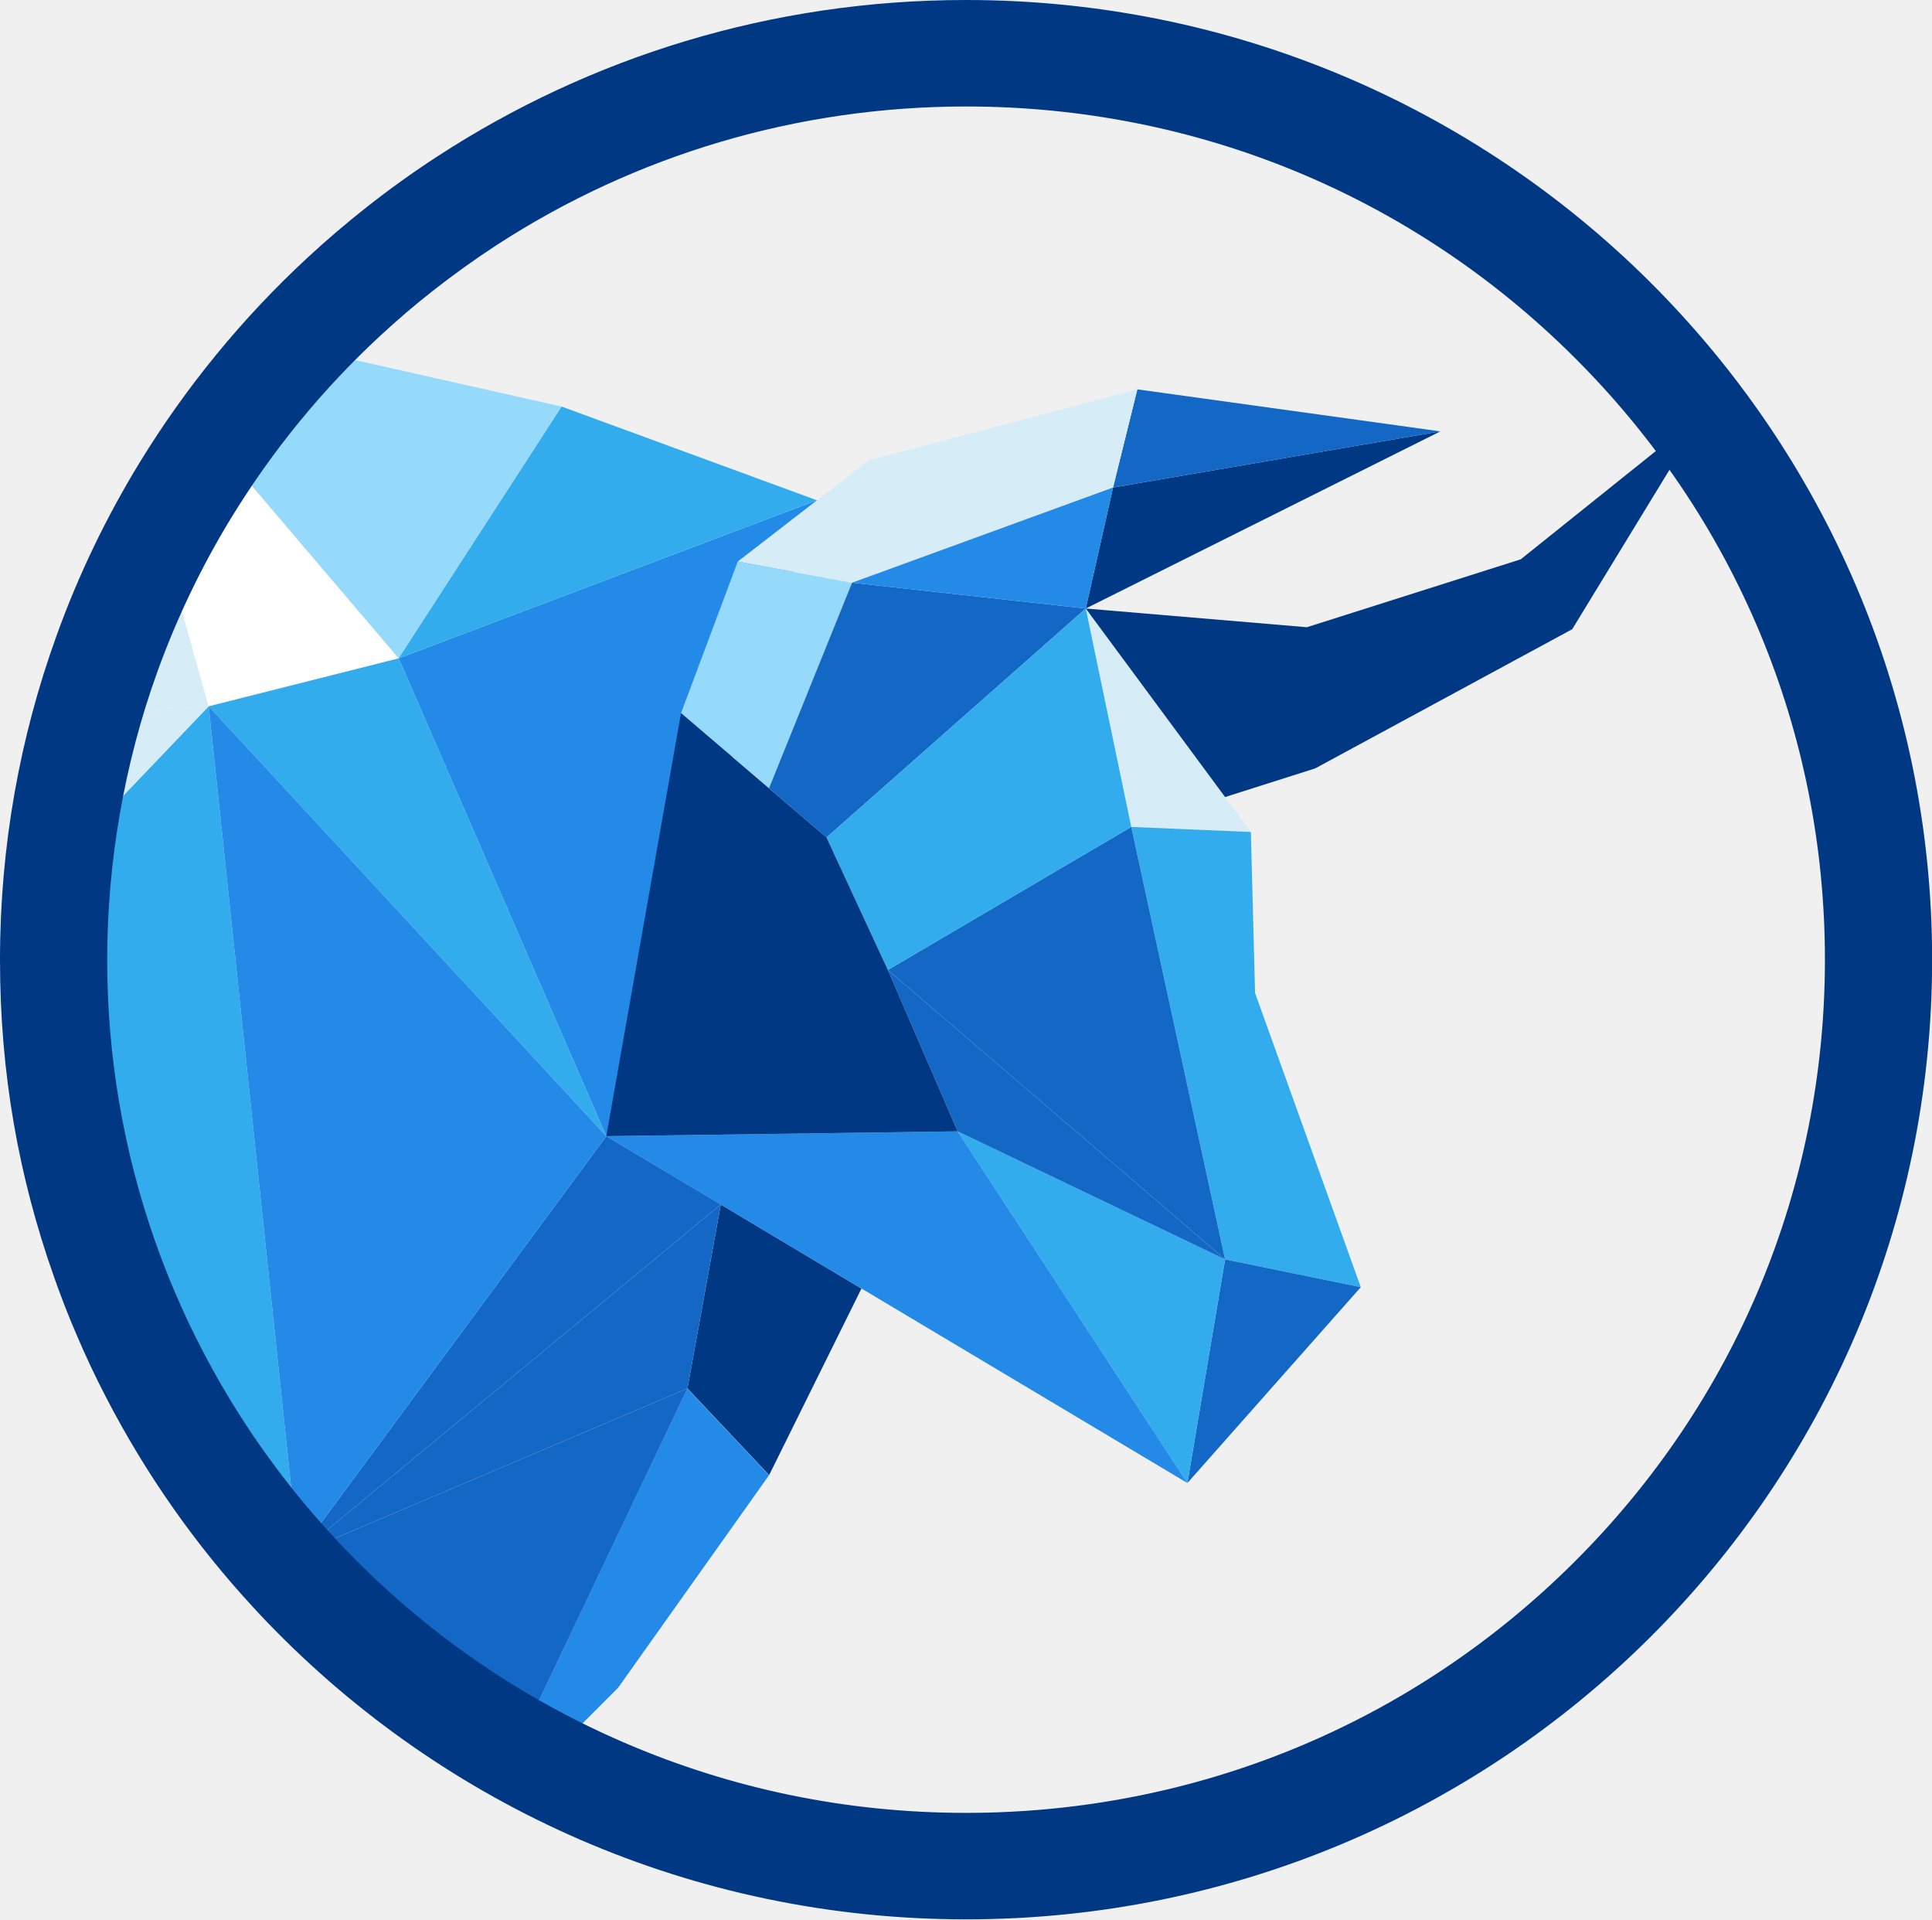
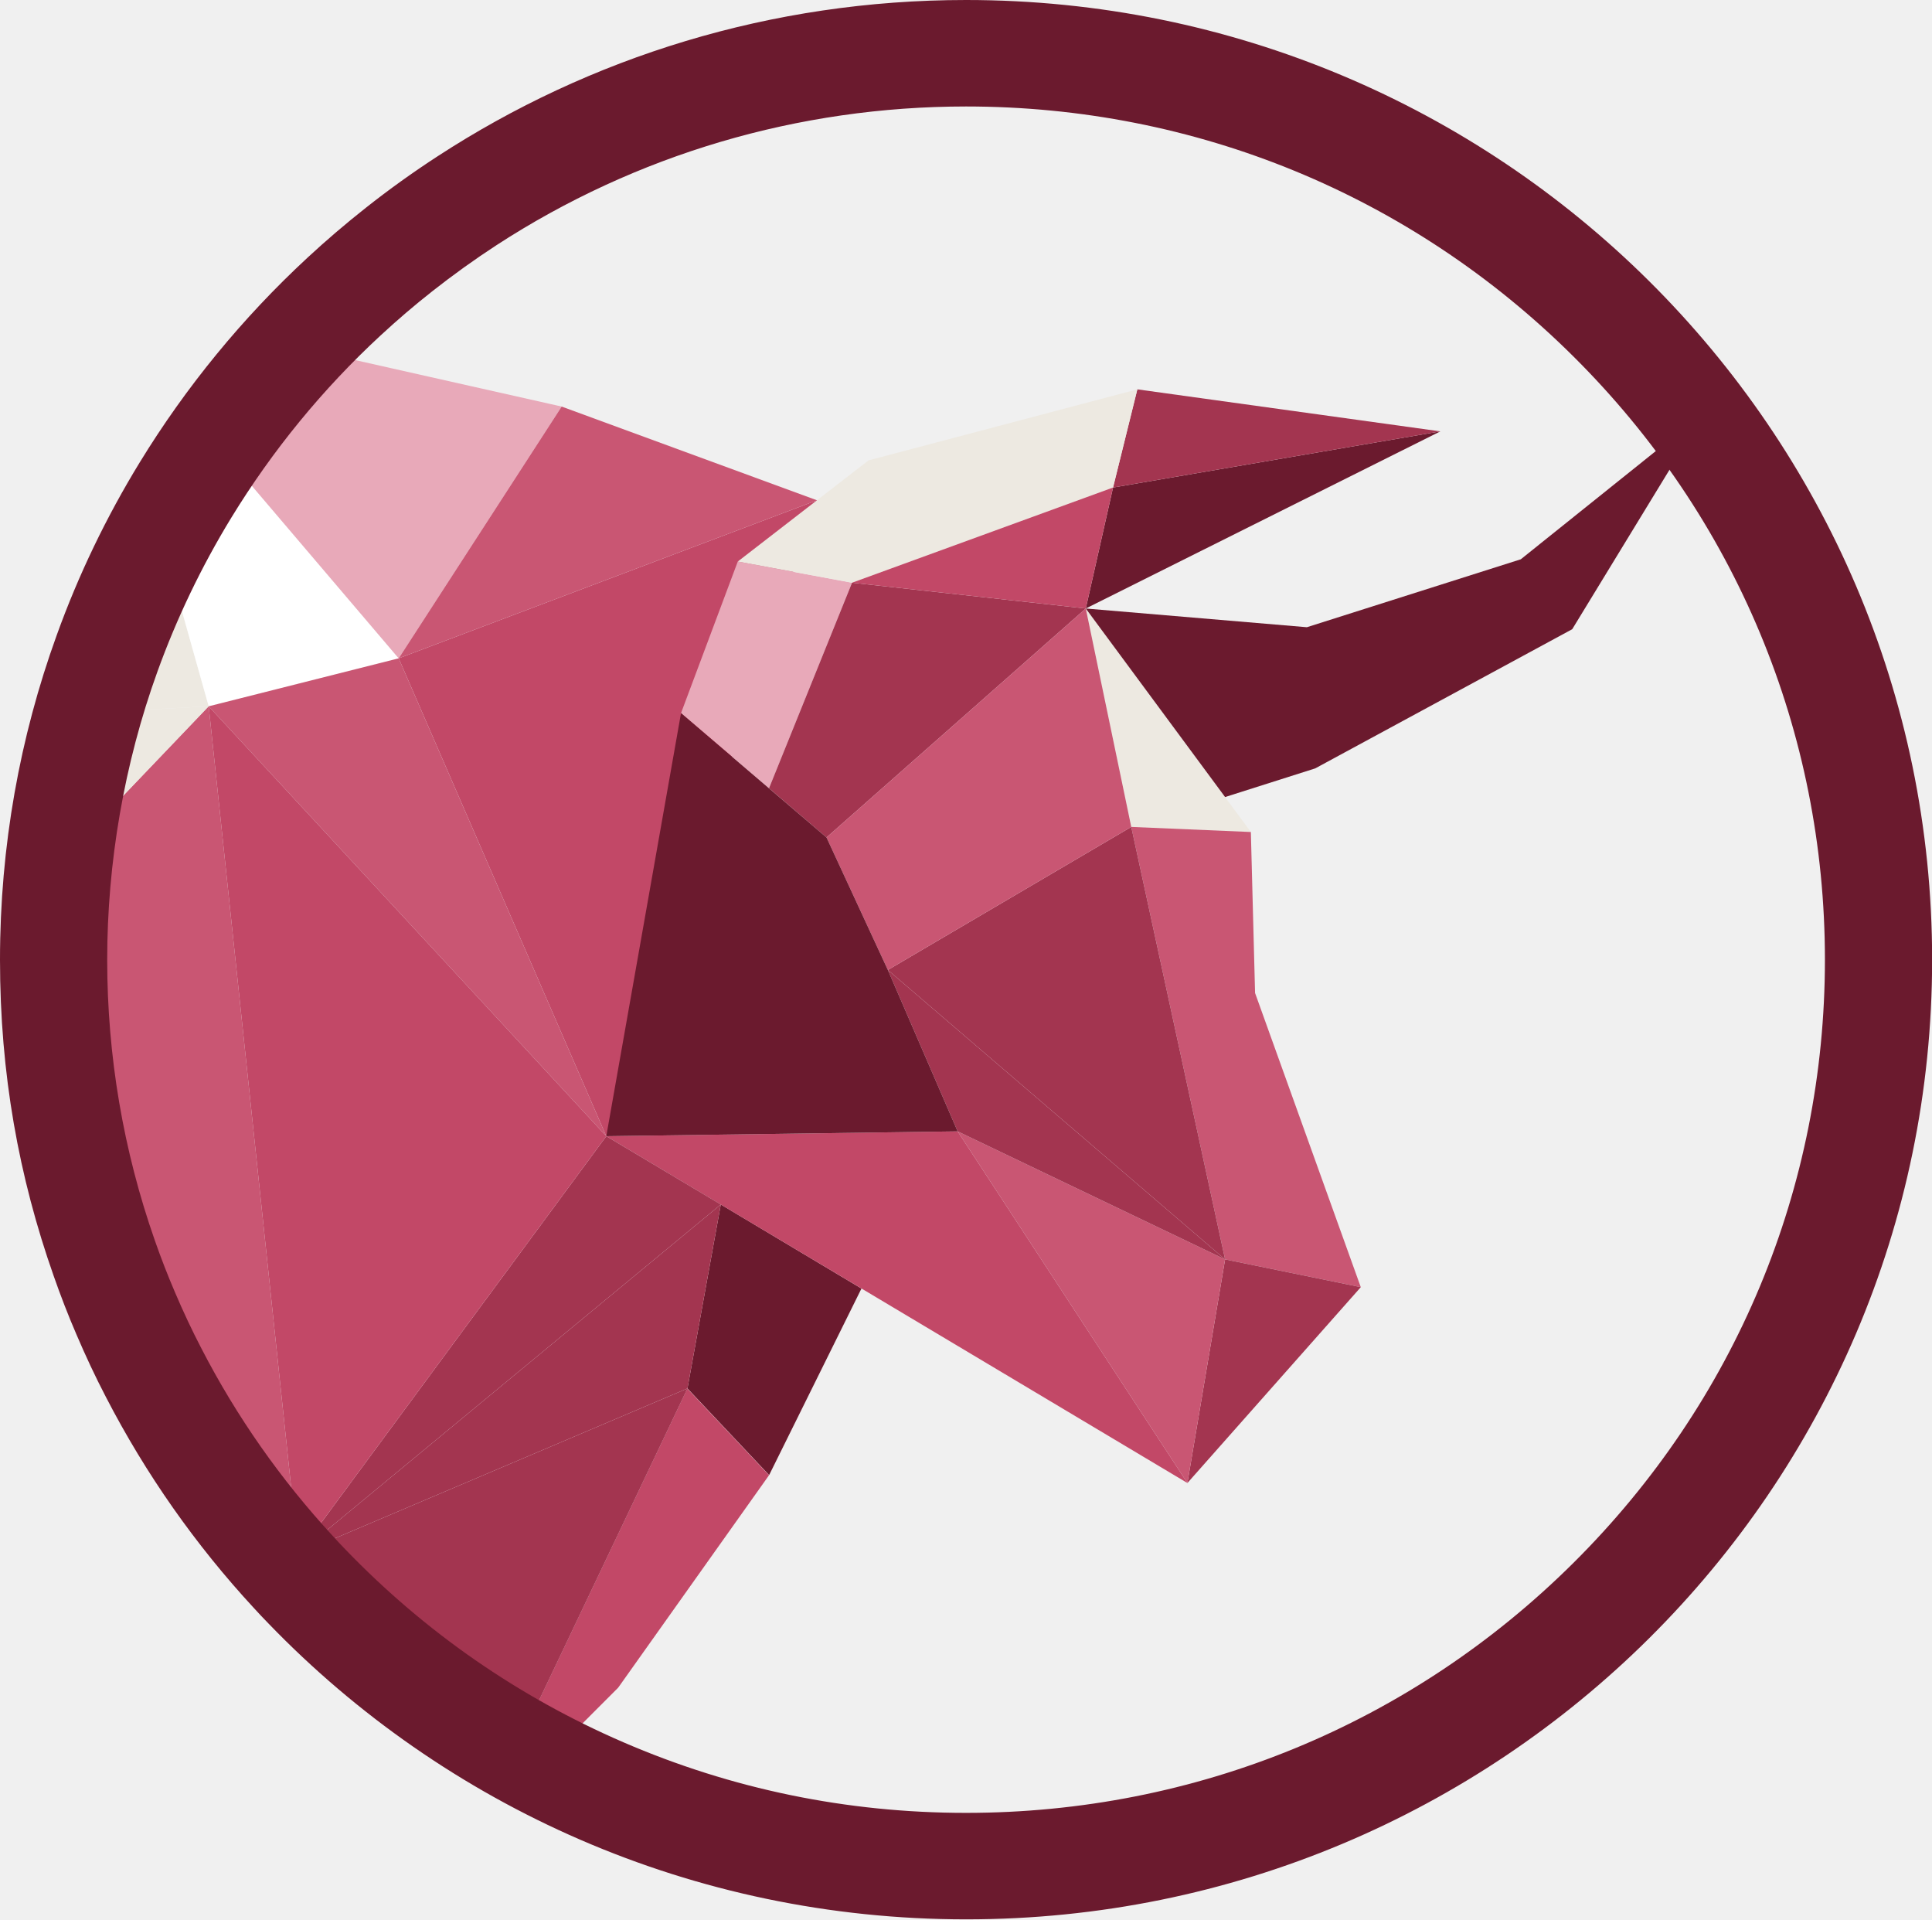
<svg xmlns="http://www.w3.org/2000/svg" id="Camada_1" data-name="Camada 1" viewBox="0 0 155.89 154.85">
  <defs>
    <style>
      .cls-1 {
-         fill: #1368c5;
+         fill: #a33550;
      }

      .cls-2 {
-         fill: #013884;
+         fill: #6b1a2e;
      }

      .cls-3 {
-         fill: #96dafb;
+         fill: #e8a9b9;
      }

      .cls-4 {
        fill: #fff;
      }

      .cls-5 {
-         fill: #238ae7;
+         fill: #c24867;
      }

      .cls-6 {
-         fill: #32aced;
+         fill: #c95673;
      }

      .cls-7 {
-         fill: #d6edf8;
+         fill: #ede9e1;
      }
    </style>
  </defs>
  <g>
    <polygon class="cls-5" points="32.17 53.11 65.92 40.36 48.92 91.66 32.17 53.11" />
    <polygon class="cls-2" points="69.51 103.95 62.06 119 55.47 112.01 58.16 97.17 69.51 103.95" />
    <path class="cls-5" d="M62.06,119l-12.18,17.15-7.61,7.62c-.51-.27-1.01-.55-1.52-.84l14.71-30.91,6.59,6.99Z" />
    <polygon class="cls-1" points="58.16 97.17 24.06 125.36 55.47 112.01 58.16 97.17" />
    <path class="cls-1" d="M55.47,112.01l-14.71,30.91c-6.04-3.43-11.63-7.66-16.59-12.6l-.11-4.96,31.41-13.35Z" />
    <path class="cls-6" d="M24.06,125.36l.11,4.96c-1.32-1.31-2.59-2.68-3.81-4.09l3.7-.88Z" />
    <path class="cls-4" d="M24.06,125.36l-3.7.88c-1.11-1.28-2.18-2.59-3.21-3.95l6.91,3.08Z" />
    <path class="cls-6" d="M16.84,56.98l7.22,68.38-6.91-3.08c-5.12-6.76-9.21-14.47-11.95-22.98-2.82-8.75-3.98-17.62-3.68-26.3l15.31-16.02Z" />
    <path class="cls-7" d="M16.84,56.98L1.53,73c.18-5.2.9-10.33,2.1-15.32l13.21-.7Z" />
    <path class="cls-7" d="M11.46,37.84l5.38,19.14-13.21.7c1.68-6.95,4.32-13.63,7.83-19.84Z" />
    <path class="cls-4" d="M32.17,53.11l-15.33,3.87-5.38-19.14c1.01-1.79,2.09-3.54,3.24-5.25l17.46,20.51Z" />
    <path class="cls-3" d="M45.32,32.8l-13.15,20.31-17.46-20.51c1.33-1.97,2.75-3.89,4.26-5.73l26.36,5.93Z" />
    <polygon class="cls-7" points="87.61 49.09 100.93 67.12 91.28 66.71 87.61 49.09" />
    <polygon class="cls-6" points="101.27 80.11 100.93 67.12 91.28 66.71 98.85 101.6 109.8 103.84 101.27 80.11" />
    <polygon class="cls-1" points="95.81 119.64 109.8 103.84 98.85 101.6 95.81 119.64" />
    <polygon class="cls-6" points="77.27 91.27 95.81 119.64 98.85 101.6 77.27 91.27" />
    <polygon class="cls-1" points="91.28 66.71 71.64 78.25 98.85 101.6 91.28 66.71" />
    <polygon class="cls-1" points="77.27 91.27 71.64 78.25 98.85 101.6 77.27 91.27" />
    <polygon class="cls-5" points="95.81 119.64 48.92 91.66 77.27 91.27 95.81 119.64" />
    <polygon class="cls-2" points="87.61 49.09 105.45 50.6 122.71 45.12 137.57 33.21 126.86 50.76 106.12 61.99 98.85 64.3 87.61 49.09" />
    <polygon class="cls-2" points="116.22 34.8 87.61 49.09 89.81 39.33 116.22 34.8" />
    <polygon class="cls-1" points="91.77 31.41 89.81 39.33 116.22 34.8 91.77 31.41" />
    <polygon class="cls-3" points="54.95 57.53 62.05 63.59 68.75 47.01 59.53 45.3 54.95 57.53" />
    <polygon class="cls-1" points="66.69 67.56 87.61 49.09 68.75 47.01 62.05 63.59 66.69 67.56" />
    <polygon class="cls-7" points="89.81 39.33 68.75 47.01 59.53 45.3 70.08 37.14 91.77 31.41 89.81 39.33" />
    <polygon class="cls-5" points="87.61 49.09 68.75 47.01 89.81 39.33 87.61 49.09" />
    <polygon class="cls-6" points="66.69 67.56 71.64 78.25 91.28 66.71 87.61 49.09 66.69 67.56" />
    <polygon class="cls-6" points="45.32 32.8 65.92 40.36 32.17 53.11 45.32 32.8" />
    <polygon class="cls-6" points="16.84 56.98 48.92 91.66 32.17 53.11 16.84 56.98" />
    <polygon class="cls-1" points="48.92 91.66 24.06 125.36 58.16 97.17 48.92 91.66" />
    <polygon class="cls-5" points="16.84 56.98 48.92 91.66 24.06 125.36 16.84 56.98" />
    <polygon class="cls-2" points="48.92 91.66 54.95 57.53 66.69 67.56 71.64 78.25 77.27 91.27 48.92 91.66" />
  </g>
  <path class="cls-2" d="M77.95,8.59c18.51,0,35.91,7.16,49,20.16,13.09,13,20.3,30.29,20.3,48.67s-7.21,35.67-20.3,48.67c-13.09,13-30.49,20.16-49,20.16-9.62,0-18.92-1.92-27.66-5.7-8.44-3.65-15.97-8.87-22.38-15.51-.33-.34-.67-.7-1.05-1.12-4.21-4.56-7.78-9.65-10.61-15.14-.75-1.44-1.46-2.95-2.12-4.5-.58-1.35-1.13-2.76-1.63-4.19-2.55-7.27-3.85-14.9-3.85-22.67s1.36-15.81,4.06-23.26c1.55-4.29,3.55-8.46,5.95-12.39,3.32-5.43,7.37-10.38,12.04-14.7,1.34-1.24,2.75-2.45,4.19-3.58,1.65-1.3,3.39-2.55,5.17-3.71,11.26-7.32,24.36-11.19,37.89-11.19M77.95,0C62.21,0,47.57,4.63,35.32,12.6c-2,1.3-3.94,2.69-5.81,4.17-1.62,1.28-3.19,2.62-4.7,4.02-5.24,4.85-9.8,10.41-13.54,16.52-2.68,4.38-4.94,9.06-6.7,13.95C1.61,59.44,0,68.24,0,77.43s1.52,17.52,4.33,25.5c.56,1.6,1.17,3.18,1.84,4.73.73,1.71,1.52,3.4,2.38,5.05,3.21,6.21,7.23,11.93,11.94,17.02.39.43.79.85,1.19,1.26,14.19,14.7,34.16,23.85,56.28,23.85,43.04,0,77.94-34.67,77.94-77.42S120.99,0,77.95,0h0Z" />
</svg>
